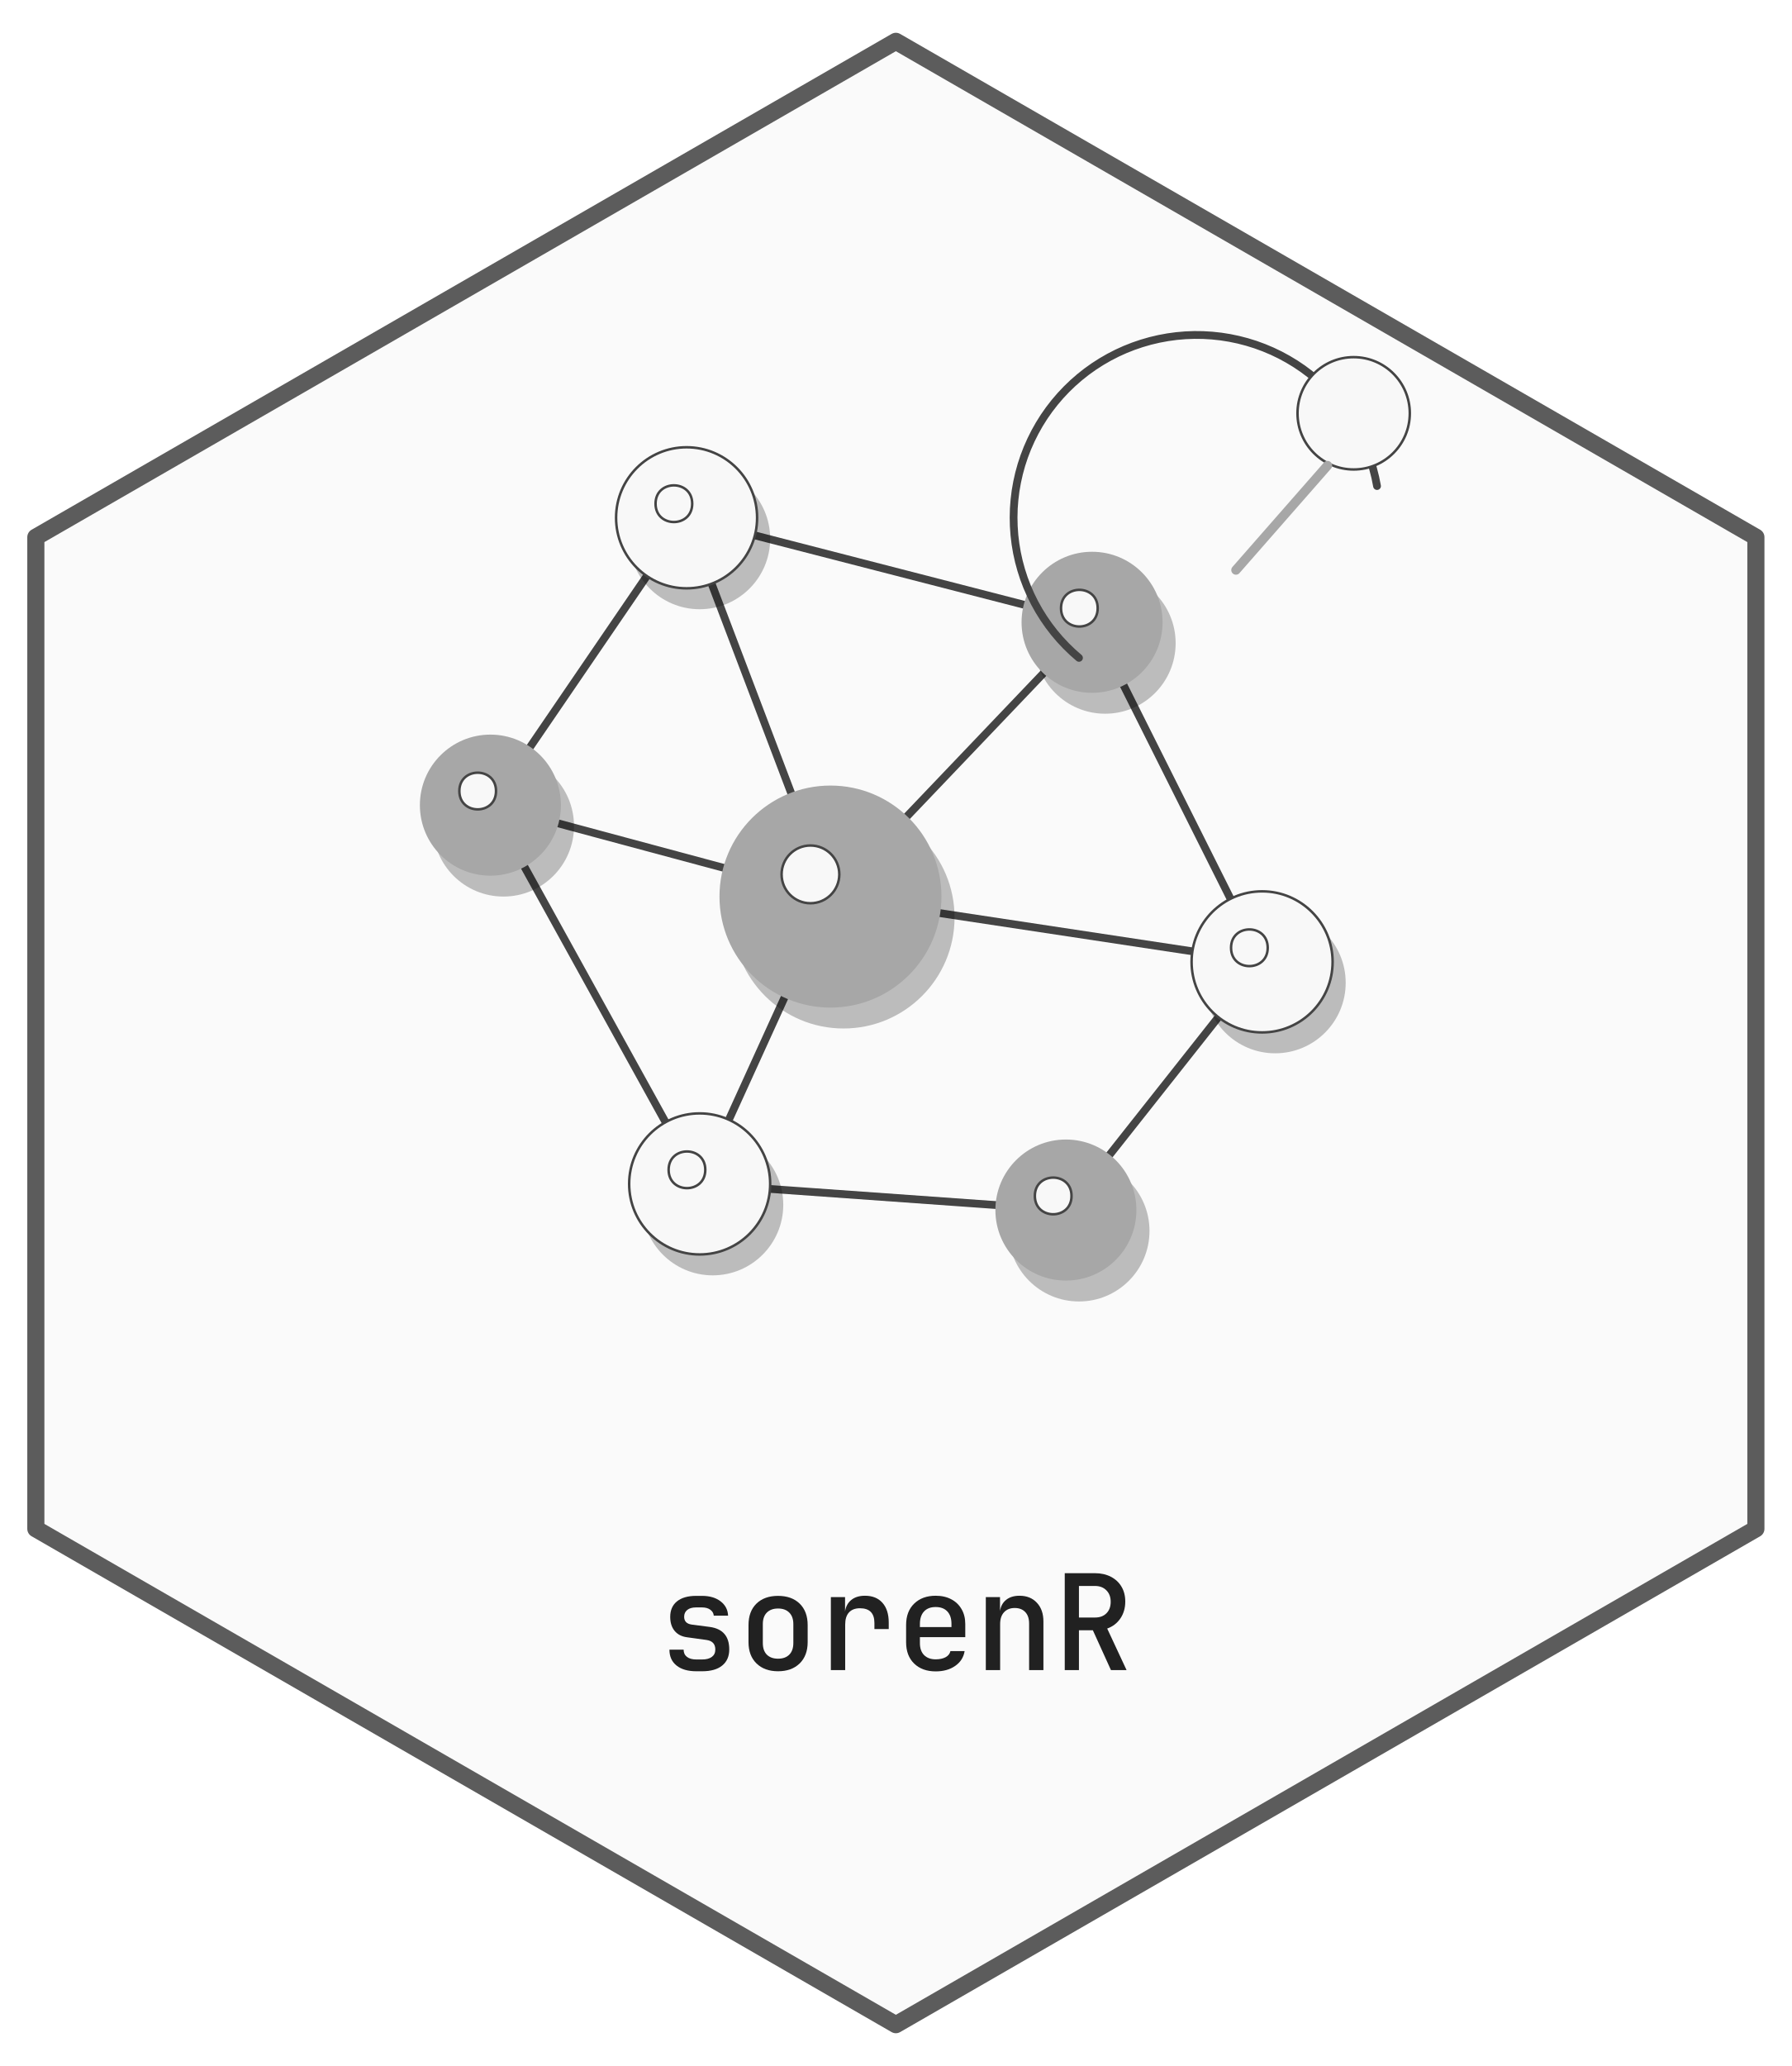
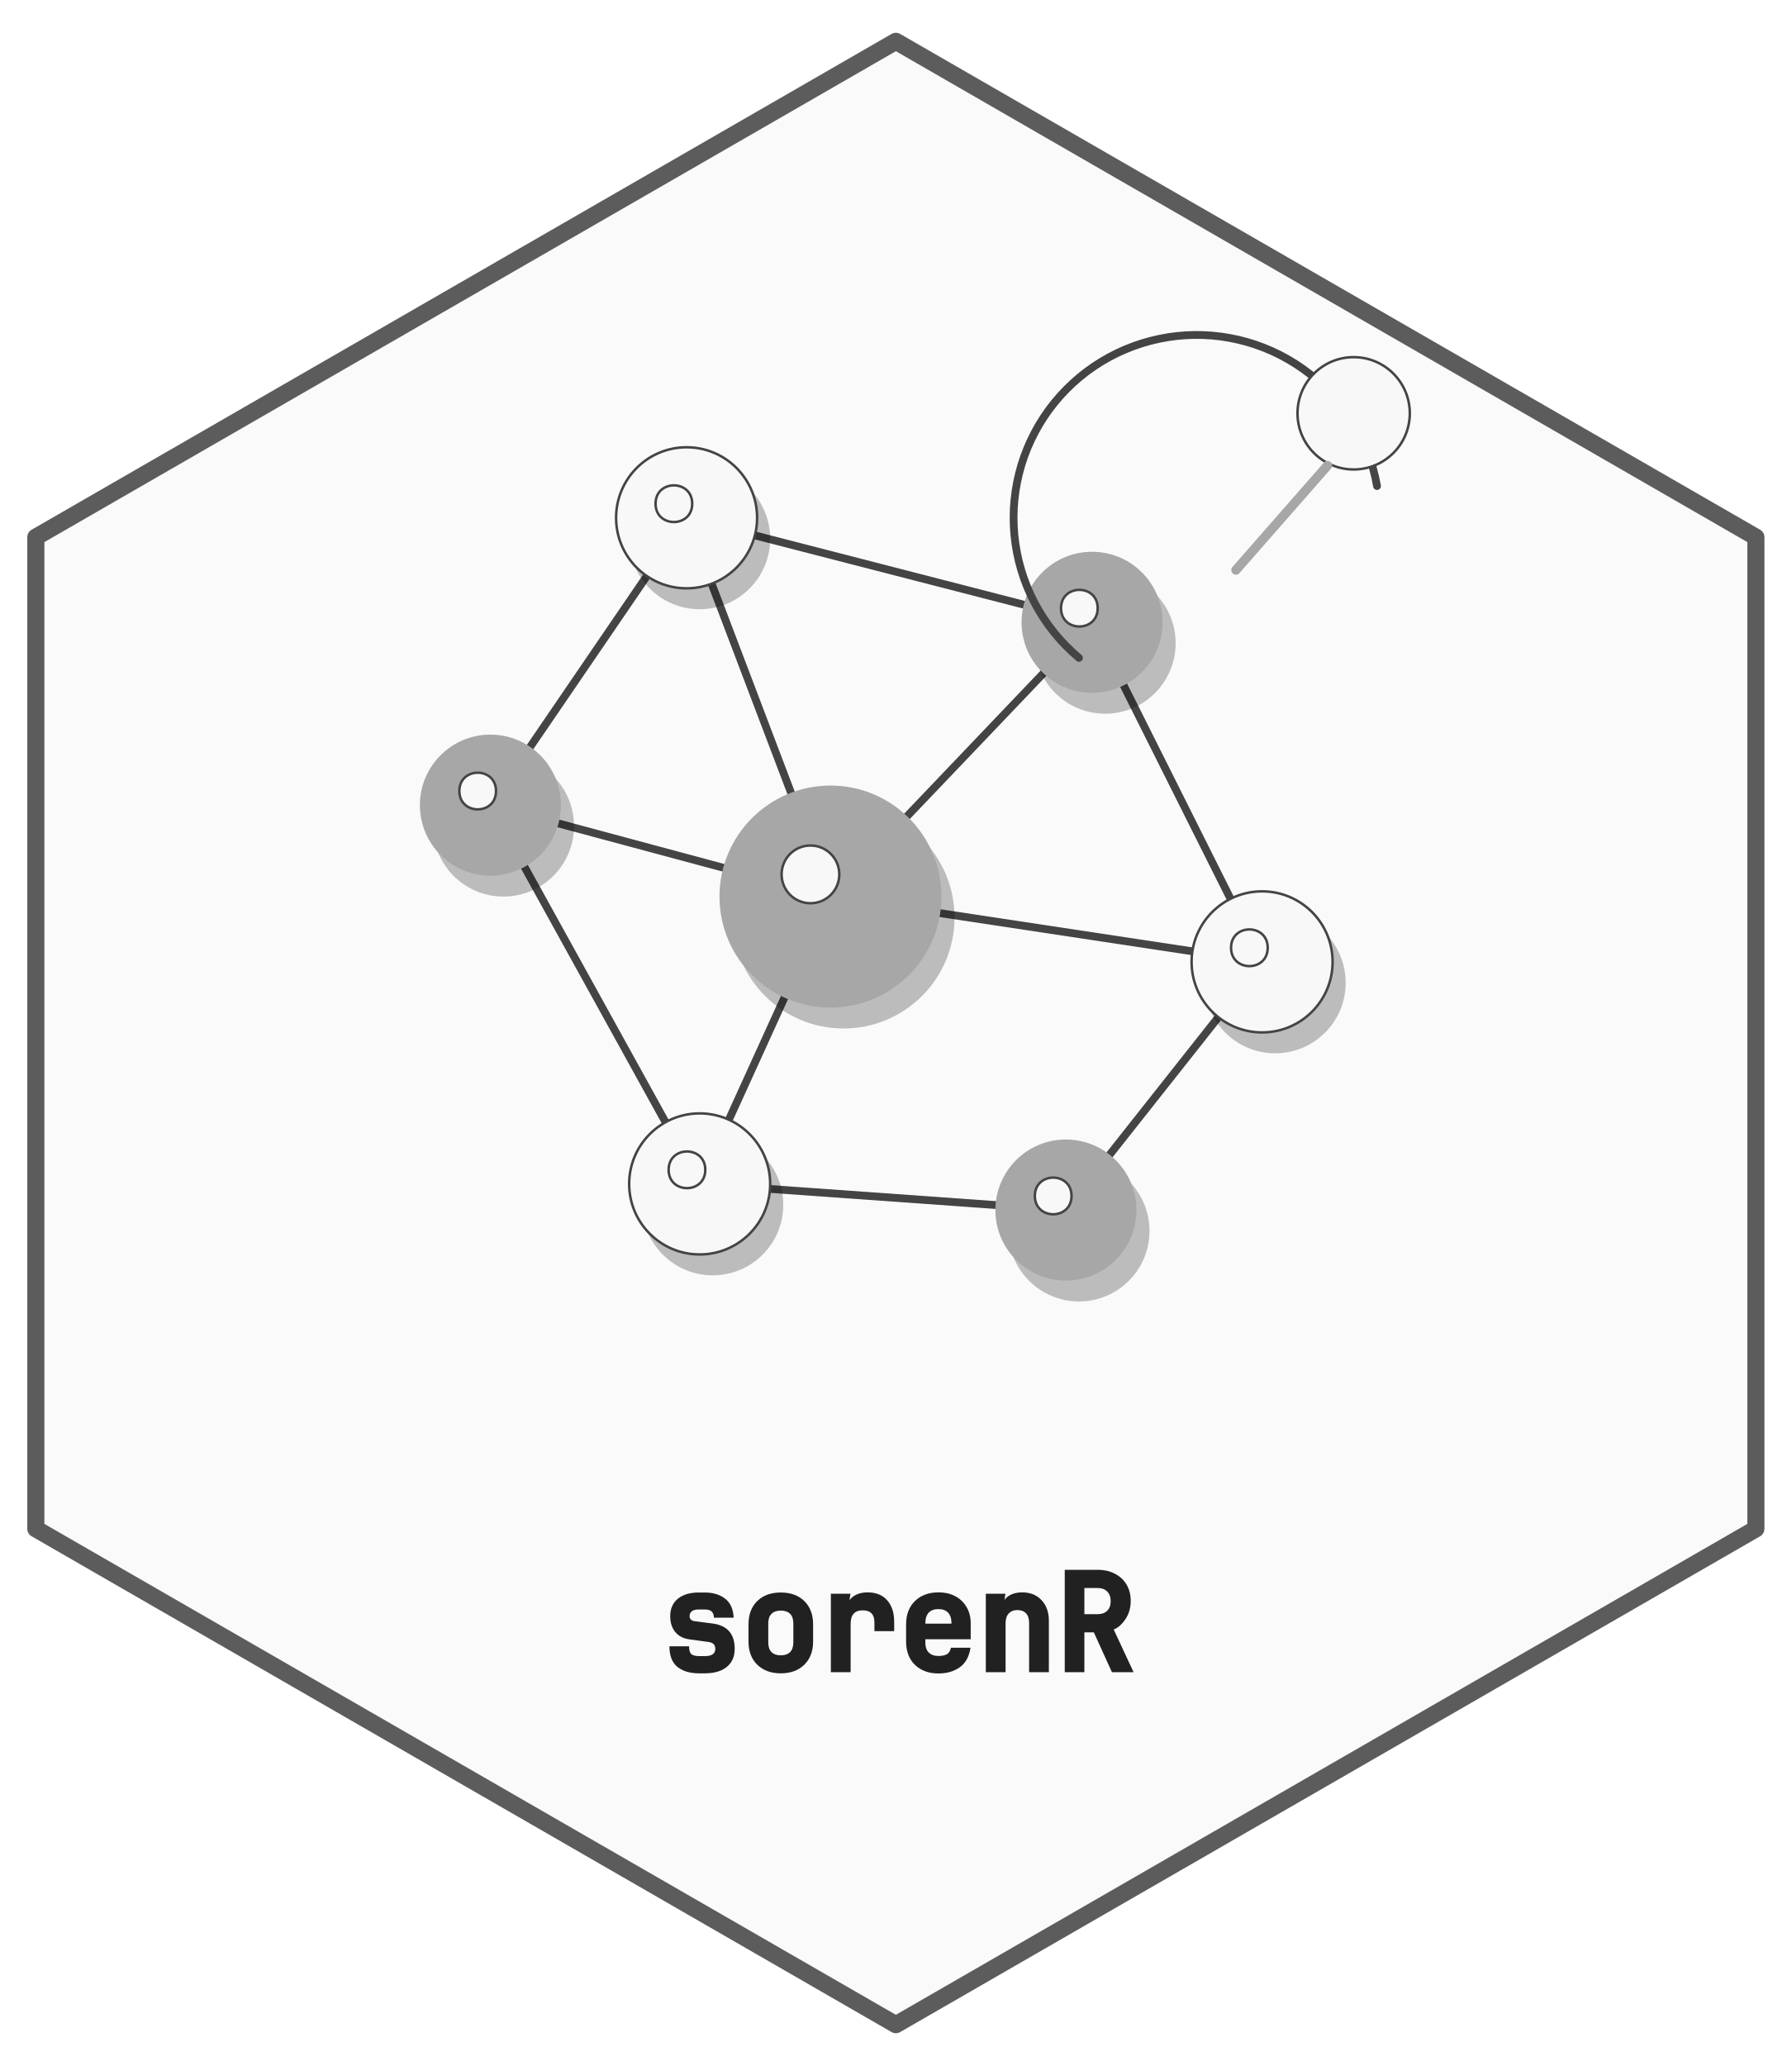
- <svg xmlns="http://www.w3.org/2000/svg" xmlns:xlink="http://www.w3.org/1999/xlink" width="432pt" height="498pt" viewBox="0 0 432 498">
+ <svg xmlns="http://www.w3.org/2000/svg" xmlns:xlink="http://www.w3.org/1999/xlink" width="432" height="498" viewBox="0 0 432 498">
  <defs>
    <g>
      <g id="glyph-0-0">
-         <path d="M 8.891 0.281 C 6.867 0.281 5.281 -0.176 4.125 -1.094 C 2.977 -2.008 2.406 -3.285 2.406 -4.922 L 5.828 -4.922 C 5.828 -4.18 6.094 -3.602 6.625 -3.188 C 7.156 -2.77 7.91 -2.562 8.891 -2.562 L 10.297 -2.562 C 11.305 -2.562 12.086 -2.77 12.641 -3.188 C 13.191 -3.602 13.469 -4.191 13.469 -4.953 C 13.469 -6.297 12.754 -7.066 11.328 -7.266 L 6.688 -7.906 C 5.383 -8.07 4.375 -8.586 3.656 -9.453 C 2.945 -10.316 2.594 -11.441 2.594 -12.828 C 2.594 -14.43 3.133 -15.676 4.219 -16.562 C 5.312 -17.445 6.848 -17.891 8.828 -17.891 L 10.266 -17.891 C 12.109 -17.891 13.598 -17.453 14.734 -16.578 C 15.879 -15.703 16.484 -14.551 16.547 -13.125 L 13.094 -13.125 C 13.051 -13.695 12.773 -14.172 12.266 -14.547 C 11.766 -14.922 11.098 -15.109 10.266 -15.109 L 8.828 -15.109 C 7.91 -15.109 7.203 -14.906 6.703 -14.5 C 6.203 -14.094 5.953 -13.547 5.953 -12.859 C 5.953 -11.773 6.562 -11.145 7.781 -10.969 L 12.125 -10.406 C 15.258 -9.977 16.828 -8.172 16.828 -4.984 C 16.828 -3.305 16.258 -2.008 15.125 -1.094 C 14 -0.176 12.391 0.281 10.297 0.281 Z M 8.891 0.281 " />
+         <path d="M 9.547 0.281 C 7.367 0.281 5.633 -0.234 4.344 -1.266 C 3.051 -2.297 2.406 -3.953 2.406 -6.234 L 7.141 -6.234 C 7.141 -5.266 7.332 -4.629 7.719 -4.328 C 8.113 -4.023 8.723 -3.875 9.547 -3.875 L 10.953 -3.875 C 11.816 -3.875 12.453 -4.023 12.859 -4.328 C 13.266 -4.641 13.469 -5.066 13.469 -5.609 C 13.469 -6.566 12.941 -7.117 11.891 -7.266 L 7.25 -7.906 C 5.781 -8.094 4.633 -8.68 3.812 -9.672 C 3 -10.672 2.594 -11.941 2.594 -13.484 C 2.594 -15.297 3.207 -16.703 4.438 -17.703 C 5.664 -18.703 7.348 -19.203 9.484 -19.203 L 10.922 -19.203 C 12.91 -19.203 14.547 -18.707 15.828 -17.719 C 17.109 -16.738 17.797 -15.207 17.891 -13.125 L 13.141 -13.125 C 13.086 -13.906 12.875 -14.43 12.5 -14.703 C 12.133 -14.973 11.609 -15.109 10.922 -15.109 L 9.484 -15.109 C 8.723 -15.109 8.16 -14.961 7.797 -14.672 C 7.441 -14.379 7.266 -13.992 7.266 -13.516 C 7.266 -12.805 7.688 -12.395 8.531 -12.281 L 12.875 -11.719 C 16.383 -11.238 18.141 -9.211 18.141 -5.641 C 18.141 -3.754 17.504 -2.297 16.234 -1.266 C 14.961 -0.234 13.203 0.281 10.953 0.281 Z M 9.547 0.281 " />
      </g>
      <g id="glyph-0-1">
-         <path d="M 9.594 0.281 C 7.426 0.281 5.695 -0.344 4.406 -1.594 C 3.113 -2.852 2.469 -4.57 2.469 -6.75 L 2.469 -10.844 C 2.469 -13.039 3.102 -14.766 4.375 -16.016 C 5.656 -17.266 7.395 -17.891 9.594 -17.891 C 11.789 -17.891 13.531 -17.266 14.812 -16.016 C 16.094 -14.766 16.734 -13.039 16.734 -10.844 L 16.734 -6.75 C 16.734 -4.57 16.086 -2.852 14.797 -1.594 C 13.504 -0.344 11.77 0.281 9.594 0.281 Z M 9.594 -2.75 C 10.75 -2.75 11.648 -3.07 12.297 -3.719 C 12.953 -4.375 13.281 -5.312 13.281 -6.531 L 13.281 -11.078 C 13.281 -12.285 12.953 -13.211 12.297 -13.859 C 11.648 -14.516 10.75 -14.844 9.594 -14.844 C 8.445 -14.844 7.547 -14.516 6.891 -13.859 C 6.242 -13.211 5.922 -12.285 5.922 -11.078 L 5.922 -6.531 C 5.922 -5.312 6.242 -4.375 6.891 -3.719 C 7.547 -3.07 8.445 -2.75 9.594 -2.75 Z M 9.594 -2.75 " />
+         <path d="M 10.25 0.281 C 7.906 0.281 6.02 -0.406 4.594 -1.781 C 3.176 -3.164 2.469 -5.039 2.469 -7.406 L 2.469 -11.5 C 2.469 -13.883 3.172 -15.766 4.578 -17.141 C 5.984 -18.516 7.875 -19.203 10.25 -19.203 C 12.625 -19.203 14.516 -18.516 15.922 -17.141 C 17.336 -15.766 18.047 -13.883 18.047 -11.5 L 18.047 -7.406 C 18.047 -5.039 17.332 -3.164 15.906 -1.781 C 14.488 -0.406 12.602 0.281 10.25 0.281 Z M 10.25 -4.062 C 11.227 -4.062 11.977 -4.32 12.5 -4.844 C 13.02 -5.363 13.281 -6.145 13.281 -7.188 L 13.281 -11.734 C 13.281 -12.766 13.02 -13.539 12.5 -14.062 C 11.977 -14.582 11.227 -14.844 10.25 -14.844 C 9.281 -14.844 8.535 -14.582 8.016 -14.062 C 7.492 -13.539 7.234 -12.766 7.234 -11.734 L 7.234 -7.188 C 7.234 -6.145 7.492 -5.363 8.016 -4.844 C 8.535 -4.32 9.281 -4.062 10.25 -4.062 Z M 10.25 -4.062 " />
      </g>
      <g id="glyph-0-2">
-         <path d="M 3.328 0 L 3.328 -17.594 L 6.75 -17.594 L 6.75 -14.141 C 6.926 -15.316 7.426 -16.238 8.25 -16.906 C 9.082 -17.582 10.18 -17.922 11.547 -17.922 C 13.359 -17.922 14.766 -17.352 15.766 -16.219 C 16.773 -15.094 17.281 -13.504 17.281 -11.453 L 17.281 -9.891 L 13.828 -9.891 L 13.828 -11.359 C 13.828 -13.723 12.664 -14.906 10.344 -14.906 C 9.188 -14.906 8.301 -14.566 7.688 -13.891 C 7.082 -13.223 6.781 -12.25 6.781 -10.969 L 6.781 0 Z M 3.328 0 " />
+         <path d="M 3.328 0 L 3.328 -18.906 L 8.062 -18.906 L 7.406 -14.797 C 7.176 -16.203 7.535 -17.289 8.484 -18.062 C 9.441 -18.844 10.68 -19.234 12.203 -19.234 C 14.211 -19.234 15.781 -18.598 16.906 -17.328 C 18.031 -16.066 18.594 -14.328 18.594 -12.109 L 18.594 -9.891 L 13.828 -9.891 L 13.828 -12.016 C 13.828 -13.941 12.883 -14.906 11 -14.906 C 10.039 -14.906 9.316 -14.633 8.828 -14.094 C 8.336 -13.562 8.094 -12.738 8.094 -11.625 L 8.094 0 Z M 3.328 0 " />
      </g>
      <g id="glyph-0-3">
-         <path d="M 9.594 0.312 C 7.445 0.312 5.723 -0.312 4.422 -1.562 C 3.117 -2.82 2.469 -4.539 2.469 -6.719 L 2.469 -10.875 C 2.469 -13.051 3.117 -14.77 4.422 -16.031 C 5.723 -17.289 7.445 -17.922 9.594 -17.922 C 11.051 -17.922 12.312 -17.633 13.375 -17.062 C 14.438 -16.5 15.258 -15.707 15.844 -14.688 C 16.438 -13.664 16.734 -12.473 16.734 -11.109 L 16.734 -7.938 L 5.797 -7.938 L 5.797 -6.5 C 5.797 -5.258 6.133 -4.297 6.812 -3.609 C 7.5 -2.93 8.426 -2.594 9.594 -2.594 C 10.562 -2.594 11.363 -2.766 12 -3.109 C 12.633 -3.461 13.02 -3.953 13.156 -4.578 L 16.578 -4.578 C 16.336 -3.086 15.582 -1.898 14.312 -1.016 C 13.051 -0.129 11.477 0.312 9.594 0.312 Z M 5.797 -11.109 L 5.797 -10.375 L 13.406 -10.375 L 13.406 -11.141 C 13.406 -12.441 13.07 -13.441 12.406 -14.141 C 11.75 -14.848 10.812 -15.203 9.594 -15.203 C 8.383 -15.203 7.445 -14.844 6.781 -14.125 C 6.125 -13.414 5.797 -12.41 5.797 -11.109 Z M 5.797 -11.109 " />
+         <path d="M 10.25 0.312 C 7.926 0.312 6.047 -0.375 4.609 -1.75 C 3.18 -3.133 2.469 -5.008 2.469 -7.375 L 2.469 -11.531 C 2.469 -13.895 3.18 -15.77 4.609 -17.156 C 6.047 -18.539 7.926 -19.234 10.25 -19.234 C 11.82 -19.234 13.188 -18.922 14.344 -18.297 C 15.508 -17.672 16.414 -16.797 17.062 -15.672 C 17.719 -14.547 18.047 -13.242 18.047 -11.766 L 18.047 -7.938 L 7.109 -7.938 L 7.109 -7.156 C 7.109 -6.094 7.383 -5.285 7.938 -4.734 C 8.488 -4.18 9.258 -3.906 10.25 -3.906 C 11.102 -3.906 11.781 -4.039 12.281 -4.312 C 12.781 -4.594 13.113 -5.117 13.281 -5.891 L 18 -5.891 C 17.656 -3.711 16.781 -2.133 15.375 -1.156 C 13.977 -0.176 12.27 0.312 10.25 0.312 Z M 7.109 -11.766 L 7.109 -11.688 L 13.406 -11.688 L 13.406 -11.797 C 13.406 -12.922 13.133 -13.77 12.594 -14.344 C 12.062 -14.914 11.281 -15.203 10.25 -15.203 C 9.227 -15.203 8.445 -14.91 7.906 -14.328 C 7.375 -13.754 7.109 -12.898 7.109 -11.766 Z M 7.109 -11.766 " />
      </g>
      <g id="glyph-0-4">
-         <path d="M 2.688 0 L 2.688 -17.594 L 6.109 -17.594 L 6.109 -14.234 C 6.285 -15.391 6.781 -16.289 7.594 -16.938 C 8.414 -17.594 9.488 -17.922 10.812 -17.922 C 12.562 -17.922 13.957 -17.359 15 -16.234 C 16.051 -15.117 16.578 -13.613 16.578 -11.719 L 16.578 0 L 13.125 0 L 13.125 -11.203 C 13.125 -12.422 12.812 -13.352 12.188 -14 C 11.57 -14.645 10.727 -14.969 9.656 -14.969 C 8.57 -14.969 7.711 -14.625 7.078 -13.938 C 6.453 -13.258 6.141 -12.316 6.141 -11.109 L 6.141 0 Z M 2.688 0 " />
+         <path d="M 2.688 0 L 2.688 -18.906 L 7.422 -18.906 L 6.766 -14.891 C 6.535 -16.285 6.891 -17.359 7.828 -18.109 C 8.773 -18.859 9.988 -19.234 11.469 -19.234 C 13.406 -19.234 14.957 -18.609 16.125 -17.359 C 17.301 -16.109 17.891 -14.445 17.891 -12.375 L 17.891 0 L 13.125 0 L 13.125 -11.859 C 13.125 -12.898 12.875 -13.676 12.375 -14.188 C 11.883 -14.707 11.195 -14.969 10.312 -14.969 C 9.414 -14.969 8.711 -14.691 8.203 -14.141 C 7.703 -13.598 7.453 -12.805 7.453 -11.766 L 7.453 0 Z M 2.688 0 " />
      </g>
      <g id="glyph-0-5">
-         <path d="M 2.719 0 L 2.719 -23.359 L 10.016 -23.359 C 11.461 -23.359 12.734 -23.07 13.828 -22.5 C 14.93 -21.938 15.785 -21.145 16.391 -20.125 C 17.004 -19.102 17.312 -17.898 17.312 -16.516 C 17.312 -14.953 16.914 -13.594 16.125 -12.438 C 15.332 -11.289 14.273 -10.484 12.953 -10.016 L 17.625 0 L 13.859 0 L 9.5 -9.594 L 6.141 -9.594 L 6.141 0 Z M 6.141 -12.672 L 10.016 -12.672 C 11.172 -12.672 12.086 -13.008 12.766 -13.688 C 13.453 -14.375 13.797 -15.297 13.797 -16.453 C 13.797 -17.617 13.445 -18.547 12.75 -19.234 C 12.062 -19.93 11.148 -20.281 10.016 -20.281 L 6.141 -20.281 Z M 6.141 -12.672 " />
+         <path d="M 2.719 0 L 2.719 -24.672 L 10.672 -24.672 C 12.223 -24.672 13.598 -24.359 14.797 -23.734 C 16.004 -23.117 16.941 -22.25 17.609 -21.125 C 18.285 -20 18.625 -18.68 18.625 -17.172 C 18.625 -15.473 18.188 -13.988 17.312 -12.719 C 16.445 -11.457 15.516 -10.648 14.516 -10.297 L 19.312 0 L 14.094 0 L 9.734 -9.594 L 7.453 -9.594 L 7.453 0 Z M 7.453 -13.984 L 10.672 -13.984 C 11.648 -13.984 12.414 -14.258 12.969 -14.812 C 13.52 -15.363 13.797 -16.129 13.797 -17.109 C 13.797 -18.098 13.516 -18.875 12.953 -19.438 C 12.391 -20 11.629 -20.281 10.672 -20.281 L 7.453 -20.281 Z M 7.453 -13.984 " />
      </g>
    </g>
  </defs>
  <path fill-rule="nonzero" fill="rgb(98.039%, 98.039%, 98.039%)" fill-opacity="1" stroke-width="4.125" stroke-linecap="round" stroke-linejoin="round" stroke="rgb(36.078%, 36.078%, 36.078%)" stroke-opacity="1" stroke-miterlimit="10" d="M 216 9.961 L 423.359 129.48 L 423.359 368.52 L 216 488.039 L 8.641 368.52 L 8.641 129.48 Z M 216 9.961 " />
  <path fill="none" stroke-width="1.875" stroke-linecap="round" stroke-linejoin="round" stroke="rgb(26.667%, 26.667%, 26.667%)" stroke-opacity="1" stroke-miterlimit="10" d="M 118.238 194.078 L 165.543 124.812 " />
  <path fill="none" stroke-width="1.875" stroke-linecap="round" stroke-linejoin="round" stroke="rgb(26.667%, 26.667%, 26.667%)" stroke-opacity="1" stroke-miterlimit="10" d="M 118.238 194.078 L 200.23 216.113 " />
  <path fill="none" stroke-width="1.875" stroke-linecap="round" stroke-linejoin="round" stroke="rgb(26.667%, 26.667%, 26.667%)" stroke-opacity="1" stroke-miterlimit="10" d="M 118.238 194.078 L 168.695 285.379 " />
  <path fill="none" stroke-width="1.875" stroke-linecap="round" stroke-linejoin="round" stroke="rgb(26.667%, 26.667%, 26.667%)" stroke-opacity="1" stroke-miterlimit="10" d="M 165.543 124.812 L 200.23 216.113 " />
  <path fill="none" stroke-width="1.875" stroke-linecap="round" stroke-linejoin="round" stroke="rgb(26.667%, 26.667%, 26.667%)" stroke-opacity="1" stroke-miterlimit="10" d="M 165.543 124.812 L 263.305 150 " />
  <path fill="none" stroke-width="1.875" stroke-linecap="round" stroke-linejoin="round" stroke="rgb(26.667%, 26.667%, 26.667%)" stroke-opacity="1" stroke-miterlimit="10" d="M 200.23 216.113 L 168.695 285.379 " />
  <path fill="none" stroke-width="1.875" stroke-linecap="round" stroke-linejoin="round" stroke="rgb(26.667%, 26.667%, 26.667%)" stroke-opacity="1" stroke-miterlimit="10" d="M 200.23 216.113 L 263.305 150 " />
  <path fill="none" stroke-width="1.875" stroke-linecap="round" stroke-linejoin="round" stroke="rgb(26.667%, 26.667%, 26.667%)" stroke-opacity="1" stroke-miterlimit="10" d="M 200.23 216.113 L 304.301 231.855 " />
  <path fill="none" stroke-width="1.875" stroke-linecap="round" stroke-linejoin="round" stroke="rgb(26.667%, 26.667%, 26.667%)" stroke-opacity="1" stroke-miterlimit="10" d="M 168.695 285.379 L 256.996 291.676 " />
  <path fill="none" stroke-width="1.875" stroke-linecap="round" stroke-linejoin="round" stroke="rgb(26.667%, 26.667%, 26.667%)" stroke-opacity="1" stroke-miterlimit="10" d="M 263.305 150 L 304.301 231.855 " />
  <path fill="none" stroke-width="1.875" stroke-linecap="round" stroke-linejoin="round" stroke="rgb(26.667%, 26.667%, 26.667%)" stroke-opacity="1" stroke-miterlimit="10" d="M 304.301 231.855 L 256.996 291.676 " />
  <path fill-rule="nonzero" fill="rgb(1.961%, 1.961%, 1.961%)" fill-opacity="0.251" d="M 138.395 199.113 C 138.395 208.504 130.781 216.113 121.391 216.113 C 112.004 216.113 104.391 208.504 104.391 199.113 C 104.391 189.723 112.004 182.113 121.391 182.113 C 130.781 182.113 138.395 189.723 138.395 199.113 " />
  <path fill-rule="nonzero" fill="rgb(65.49%, 65.49%, 65.49%)" fill-opacity="1" d="M 135.238 194.078 C 135.238 203.465 127.629 211.078 118.238 211.078 C 108.848 211.078 101.238 203.465 101.238 194.078 C 101.238 184.688 108.848 177.074 118.238 177.074 C 127.629 177.074 135.238 184.688 135.238 194.078 " />
  <path fill-rule="nonzero" fill="rgb(97.255%, 97.255%, 97.255%)" fill-opacity="1" stroke-width="0.6" stroke-linecap="round" stroke-linejoin="round" stroke="rgb(26.667%, 26.667%, 26.667%)" stroke-opacity="1" stroke-miterlimit="10" d="M 119.594 190.676 C 119.594 196.57 110.754 196.57 110.754 190.676 C 110.754 184.781 119.594 184.781 119.594 190.676 " />
  <path fill-rule="nonzero" fill="rgb(1.961%, 1.961%, 1.961%)" fill-opacity="0.251" d="M 185.695 129.852 C 185.695 139.238 178.086 146.852 168.695 146.852 C 159.305 146.852 151.695 139.238 151.695 129.852 C 151.695 120.461 159.305 112.848 168.695 112.848 C 178.086 112.848 185.695 120.461 185.695 129.852 " />
  <path fill-rule="nonzero" fill="rgb(97.255%, 97.255%, 97.255%)" fill-opacity="1" stroke-width="0.6" stroke-linecap="round" stroke-linejoin="round" stroke="rgb(26.667%, 26.667%, 26.667%)" stroke-opacity="1" stroke-miterlimit="10" d="M 182.543 124.812 C 182.543 134.203 174.934 141.812 165.543 141.812 C 156.152 141.812 148.543 134.203 148.543 124.812 C 148.543 115.422 156.152 107.812 165.543 107.812 C 174.934 107.812 182.543 115.422 182.543 124.812 " />
  <path fill-rule="nonzero" fill="rgb(97.255%, 97.255%, 97.255%)" fill-opacity="1" stroke-width="0.6" stroke-linecap="round" stroke-linejoin="round" stroke="rgb(26.667%, 26.667%, 26.667%)" stroke-opacity="1" stroke-miterlimit="10" d="M 166.898 121.414 C 166.898 127.305 158.059 127.305 158.059 121.414 C 158.059 115.52 166.898 115.52 166.898 121.414 " />
  <path fill-rule="nonzero" fill="rgb(1.961%, 1.961%, 1.961%)" fill-opacity="0.251" d="M 230.148 221.152 C 230.148 235.934 218.164 247.914 203.387 247.914 C 188.605 247.914 176.625 235.934 176.625 221.152 C 176.625 206.371 188.605 194.391 203.387 194.391 C 218.164 194.391 230.148 206.371 230.148 221.152 " />
  <path fill-rule="nonzero" fill="rgb(65.49%, 65.49%, 65.49%)" fill-opacity="1" d="M 226.992 216.113 C 226.992 230.895 215.012 242.875 200.23 242.875 C 185.453 242.875 173.473 230.895 173.473 216.113 C 173.473 201.336 185.453 189.355 200.23 189.355 C 215.012 189.355 226.992 201.336 226.992 216.113 " />
  <path fill-rule="nonzero" fill="rgb(97.255%, 97.255%, 97.255%)" fill-opacity="1" stroke-width="0.6" stroke-linecap="round" stroke-linejoin="round" stroke="rgb(26.667%, 26.667%, 26.667%)" stroke-opacity="1" stroke-miterlimit="10" d="M 202.363 210.762 C 202.363 214.605 199.25 217.723 195.406 217.723 C 191.562 217.723 188.449 214.605 188.449 210.762 C 188.449 206.922 191.562 203.805 195.406 203.805 C 199.25 203.805 202.363 206.922 202.363 210.762 " />
  <path fill-rule="nonzero" fill="rgb(1.961%, 1.961%, 1.961%)" fill-opacity="0.251" d="M 188.852 290.418 C 188.852 299.805 181.238 307.418 171.848 307.418 C 162.461 307.418 154.848 299.805 154.848 290.418 C 154.848 281.027 162.461 273.414 171.848 273.414 C 181.238 273.414 188.852 281.027 188.852 290.418 " />
  <path fill-rule="nonzero" fill="rgb(97.255%, 97.255%, 97.255%)" fill-opacity="1" stroke-width="0.6" stroke-linecap="round" stroke-linejoin="round" stroke="rgb(26.667%, 26.667%, 26.667%)" stroke-opacity="1" stroke-miterlimit="10" d="M 185.695 285.379 C 185.695 294.77 178.086 302.379 168.695 302.379 C 159.305 302.379 151.695 294.77 151.695 285.379 C 151.695 275.988 159.305 268.379 168.695 268.379 C 178.086 268.379 185.695 275.988 185.695 285.379 " />
  <path fill-rule="nonzero" fill="rgb(97.255%, 97.255%, 97.255%)" fill-opacity="1" stroke-width="0.6" stroke-linecap="round" stroke-linejoin="round" stroke="rgb(26.667%, 26.667%, 26.667%)" stroke-opacity="1" stroke-miterlimit="10" d="M 170.051 281.977 C 170.051 287.871 161.211 287.871 161.211 281.977 C 161.211 276.086 170.051 276.086 170.051 281.977 " />
  <path fill-rule="nonzero" fill="rgb(1.961%, 1.961%, 1.961%)" fill-opacity="0.251" d="M 283.457 155.035 C 283.457 164.426 275.848 172.039 266.457 172.039 C 257.066 172.039 249.457 164.426 249.457 155.035 C 249.457 145.648 257.066 138.035 266.457 138.035 C 275.848 138.035 283.457 145.648 283.457 155.035 " />
  <path fill-rule="nonzero" fill="rgb(65.49%, 65.49%, 65.49%)" fill-opacity="1" d="M 280.305 150 C 280.305 159.391 272.695 167 263.305 167 C 253.914 167 246.305 159.391 246.305 150 C 246.305 140.609 253.914 133 263.305 133 C 272.695 133 280.305 140.609 280.305 150 " />
  <path fill-rule="nonzero" fill="rgb(97.255%, 97.255%, 97.255%)" fill-opacity="1" stroke-width="0.6" stroke-linecap="round" stroke-linejoin="round" stroke="rgb(26.667%, 26.667%, 26.667%)" stroke-opacity="1" stroke-miterlimit="10" d="M 264.66 146.598 C 264.66 152.492 255.82 152.492 255.82 146.598 C 255.82 140.707 264.66 140.707 264.66 146.598 " />
  <path fill-rule="nonzero" fill="rgb(1.961%, 1.961%, 1.961%)" fill-opacity="0.251" d="M 324.457 236.895 C 324.457 246.285 316.844 253.895 307.453 253.895 C 298.066 253.895 290.453 246.285 290.453 236.895 C 290.453 227.504 298.066 219.895 307.453 219.895 C 316.844 219.895 324.457 227.504 324.457 236.895 " />
  <path fill-rule="nonzero" fill="rgb(97.255%, 97.255%, 97.255%)" fill-opacity="1" stroke-width="0.6" stroke-linecap="round" stroke-linejoin="round" stroke="rgb(26.667%, 26.667%, 26.667%)" stroke-opacity="1" stroke-miterlimit="10" d="M 321.301 231.855 C 321.301 241.246 313.691 248.859 304.301 248.859 C 294.91 248.859 287.301 241.246 287.301 231.855 C 287.301 222.469 294.91 214.855 304.301 214.855 C 313.691 214.855 321.301 222.469 321.301 231.855 " />
  <path fill-rule="nonzero" fill="rgb(97.255%, 97.255%, 97.255%)" fill-opacity="1" stroke-width="0.6" stroke-linecap="round" stroke-linejoin="round" stroke="rgb(26.667%, 26.667%, 26.667%)" stroke-opacity="1" stroke-miterlimit="10" d="M 305.656 228.457 C 305.656 234.352 296.816 234.352 296.816 228.457 C 296.816 222.562 305.656 222.562 305.656 228.457 " />
  <path fill-rule="nonzero" fill="rgb(1.961%, 1.961%, 1.961%)" fill-opacity="0.251" d="M 277.152 296.711 C 277.152 306.102 269.539 313.715 260.152 313.715 C 250.762 313.715 243.148 306.102 243.148 296.711 C 243.148 287.324 250.762 279.711 260.152 279.711 C 269.539 279.711 277.152 287.324 277.152 296.711 " />
  <path fill-rule="nonzero" fill="rgb(65.49%, 65.49%, 65.49%)" fill-opacity="1" d="M 273.996 291.676 C 273.996 301.066 266.387 308.676 256.996 308.676 C 247.605 308.676 239.996 301.066 239.996 291.676 C 239.996 282.285 247.605 274.676 256.996 274.676 C 266.387 274.676 273.996 282.285 273.996 291.676 " />
  <path fill-rule="nonzero" fill="rgb(97.255%, 97.255%, 97.255%)" fill-opacity="1" stroke-width="0.6" stroke-linecap="round" stroke-linejoin="round" stroke="rgb(26.667%, 26.667%, 26.667%)" stroke-opacity="1" stroke-miterlimit="10" d="M 258.352 288.273 C 258.352 294.168 249.512 294.168 249.512 288.273 C 249.512 282.383 258.352 282.383 258.352 288.273 " />
  <path fill="none" stroke-width="1.875" stroke-linecap="round" stroke-linejoin="round" stroke="rgb(26.667%, 26.667%, 26.667%)" stroke-opacity="1" stroke-miterlimit="10" d="M 332.012 117.16 L 331.59 115.059 L 331.062 112.98 L 330.438 110.934 L 329.711 108.918 L 328.891 106.938 L 327.973 105.004 L 326.961 103.113 L 325.859 101.273 L 324.672 99.492 L 323.395 97.77 L 322.039 96.109 L 320.602 94.52 L 319.09 93 L 317.504 91.555 L 315.852 90.188 L 314.137 88.902 L 312.359 87.703 L 310.523 86.594 L 308.637 85.57 L 306.703 84.641 L 304.727 83.809 L 302.715 83.07 L 300.664 82.434 L 298.59 81.895 L 296.488 81.457 L 294.367 81.121 L 292.234 80.891 L 290.094 80.762 L 287.949 80.738 L 285.805 80.82 L 283.664 81.004 L 281.539 81.293 L 279.43 81.684 L 277.34 82.176 L 275.281 82.77 L 273.25 83.461 L 271.254 84.25 L 269.301 85.137 L 267.395 86.117 L 265.535 87.188 L 263.73 88.348 L 261.984 89.594 L 260.305 90.922 L 258.688 92.332 L 257.141 93.82 L 255.672 95.379 L 254.277 97.008 L 252.965 98.699 L 251.734 100.457 L 250.594 102.27 L 249.543 104.137 L 248.582 106.055 L 247.715 108.012 L 246.945 110.012 L 246.273 112.047 L 245.703 114.113 L 245.234 116.203 L 244.863 118.312 L 244.602 120.438 L 244.438 122.574 L 244.383 124.715 L 244.43 126.855 L 244.582 128.992 L 244.836 131.121 L 245.195 133.234 L 245.656 135.324 L 246.219 137.391 L 246.879 139.43 L 247.641 141.434 L 248.5 143.398 L 249.449 145.316 L 250.492 147.188 L 251.629 149.008 L 252.848 150.77 L 254.152 152.469 L 255.539 154.102 L 257.004 155.668 L 258.543 157.16 L 260.152 158.578 " />
  <path fill-rule="nonzero" fill="rgb(97.255%, 97.255%, 97.255%)" fill-opacity="1" stroke-width="0.6" stroke-linecap="round" stroke-linejoin="round" stroke="rgb(26.667%, 26.667%, 26.667%)" stroke-opacity="1" stroke-miterlimit="10" d="M 339.914 99.625 C 339.914 107.102 333.852 113.164 326.375 113.164 C 318.898 113.164 312.84 107.102 312.84 99.625 C 312.84 92.148 318.898 86.09 326.375 86.09 C 333.852 86.09 339.914 92.148 339.914 99.625 " />
  <path fill="none" stroke-width="2.25" stroke-linecap="round" stroke-linejoin="round" stroke="rgb(65.49%, 65.49%, 65.49%)" stroke-opacity="1" stroke-miterlimit="10" d="M 297.992 137.406 L 320.07 112.219 " />
  <g fill="rgb(12.941%, 12.941%, 12.941%)" fill-opacity="1">
-     <use xlink:href="#glyph-0-0" x="159" y="402.569" />
-     <use xlink:href="#glyph-0-1" x="178" y="402.569" />
-     <use xlink:href="#glyph-0-2" x="197" y="402.569" />
-     <use xlink:href="#glyph-0-3" x="216" y="402.569" />
-     <use xlink:href="#glyph-0-4" x="235" y="402.569" />
-     <use xlink:href="#glyph-0-5" x="254" y="402.569" />
+     <use xlink:href="#glyph-0-0" x="159" y="403.069" />
+     <use xlink:href="#glyph-0-1" x="178" y="403.069" />
+     <use xlink:href="#glyph-0-2" x="197" y="403.069" />
+     <use xlink:href="#glyph-0-3" x="216" y="403.069" />
+     <use xlink:href="#glyph-0-4" x="235" y="403.069" />
+     <use xlink:href="#glyph-0-5" x="254" y="403.069" />
  </g>
</svg>
